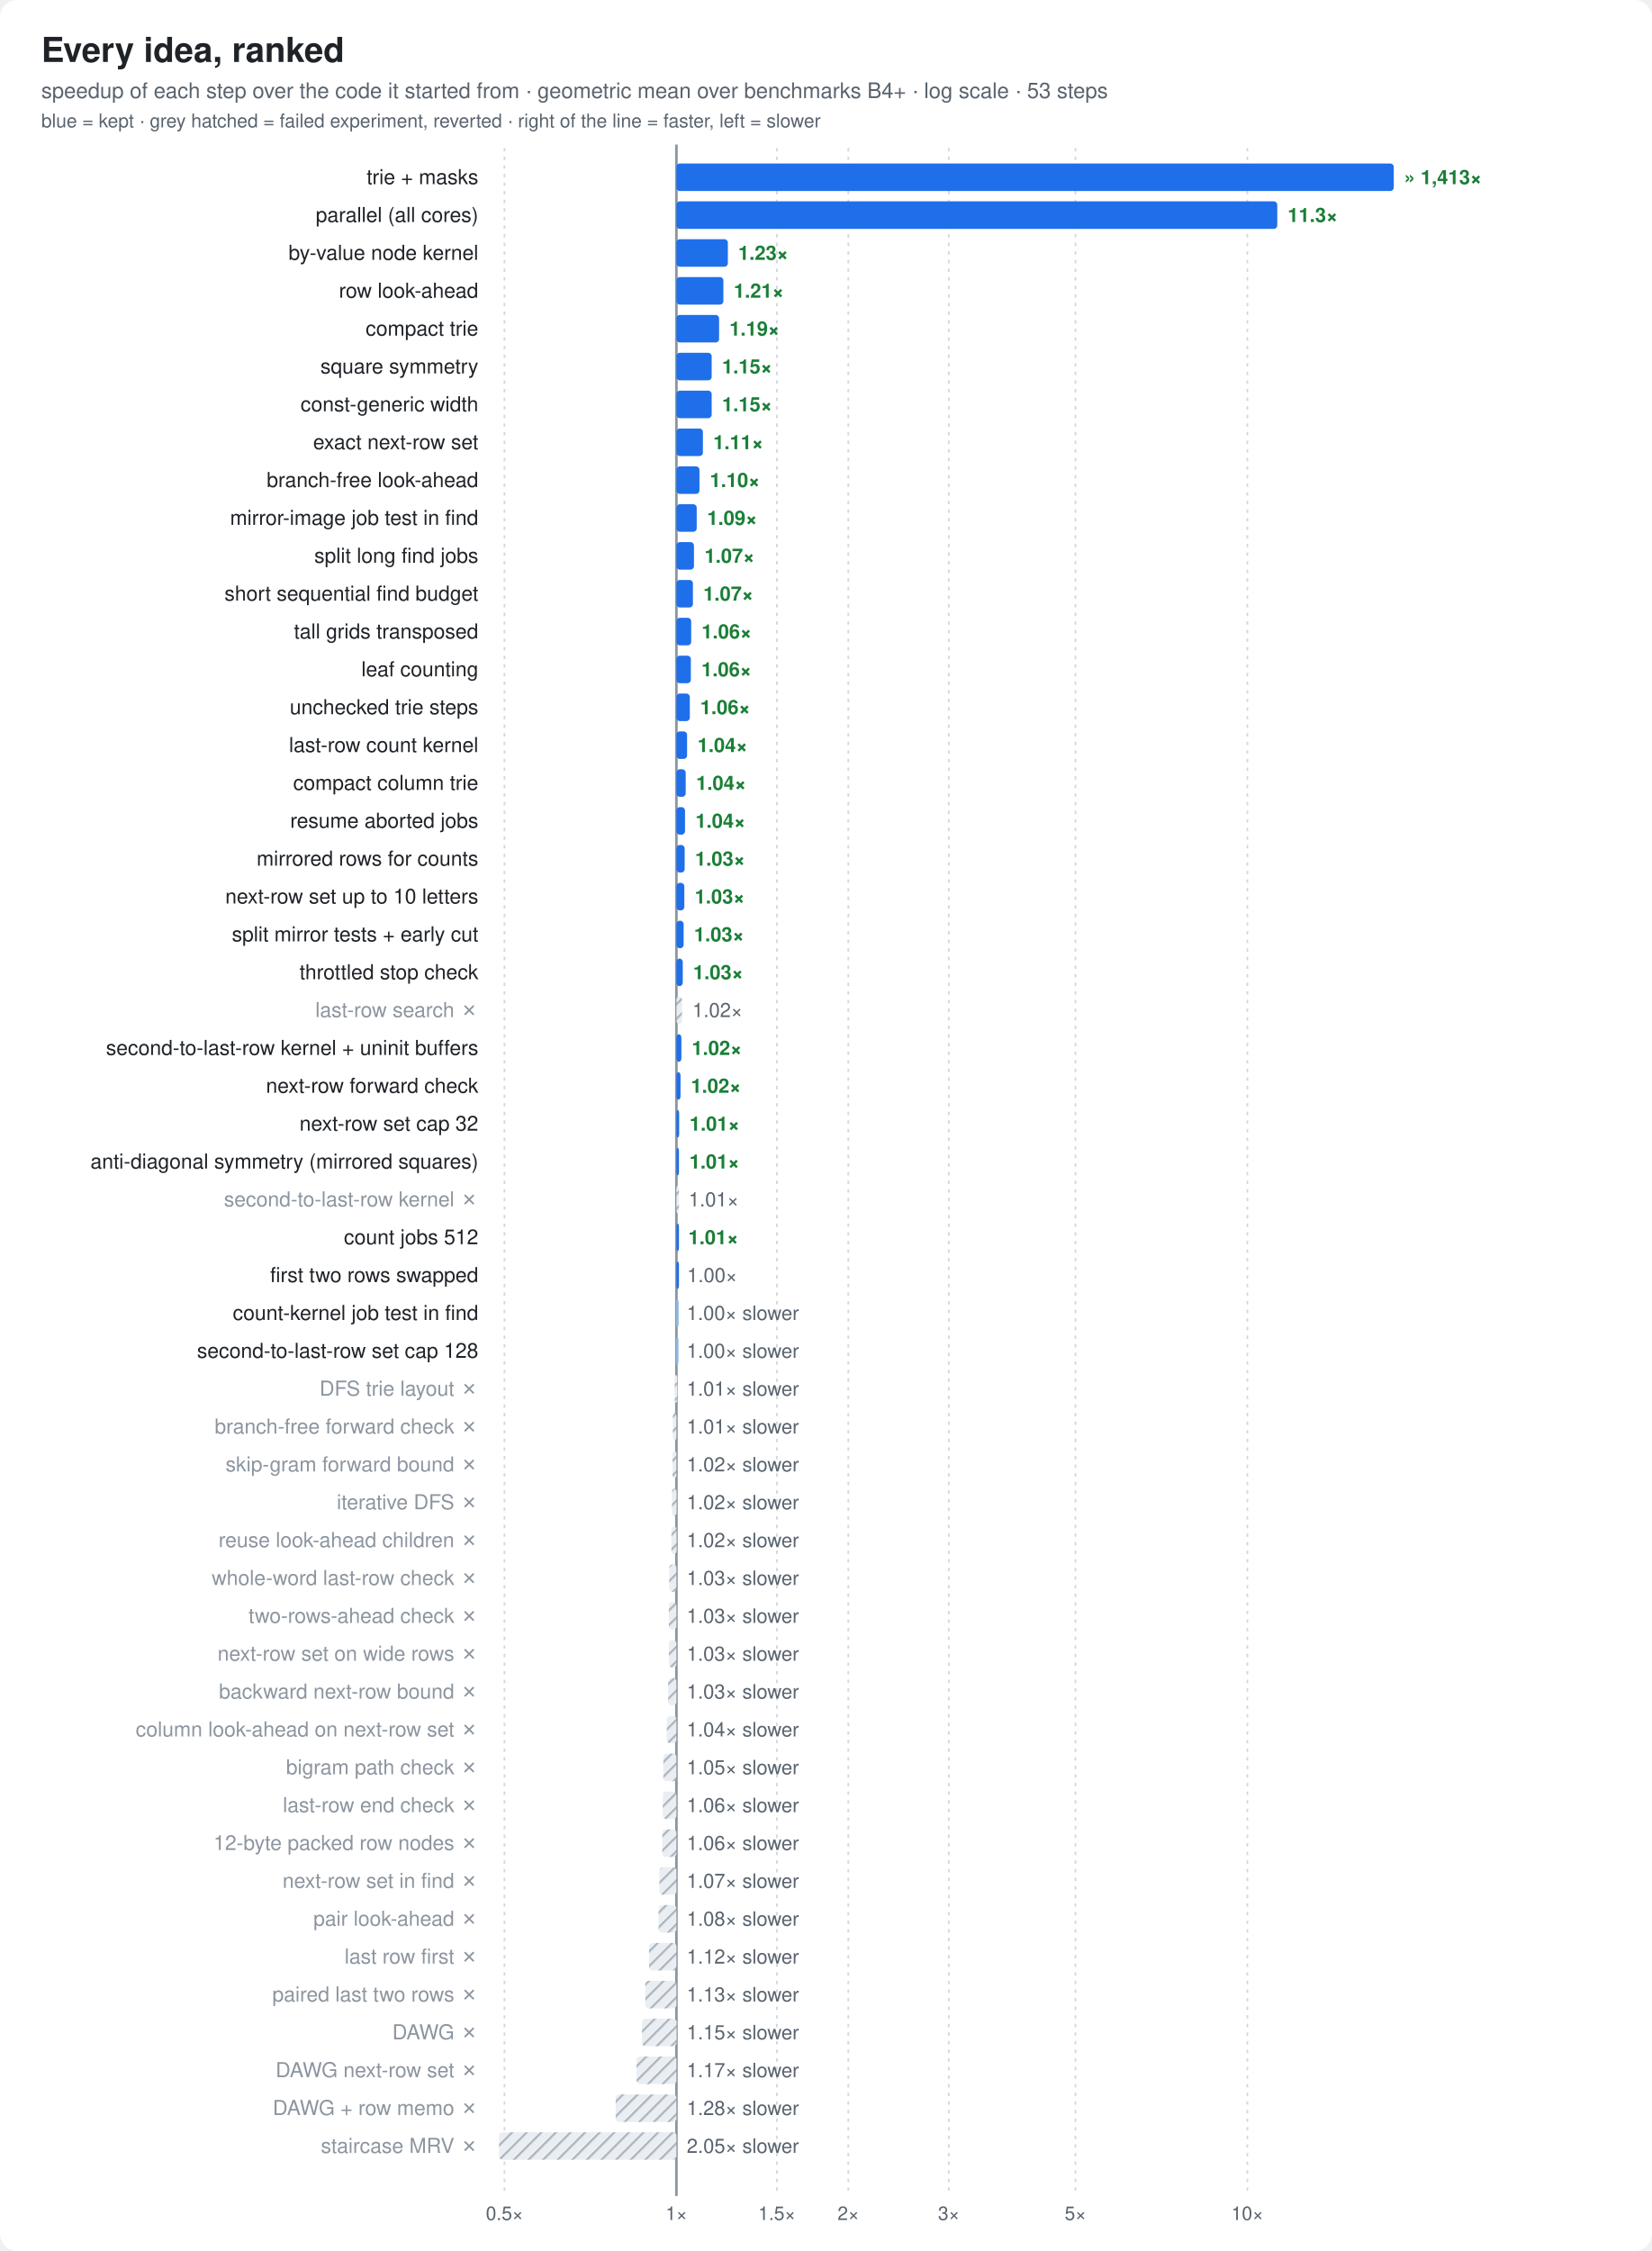
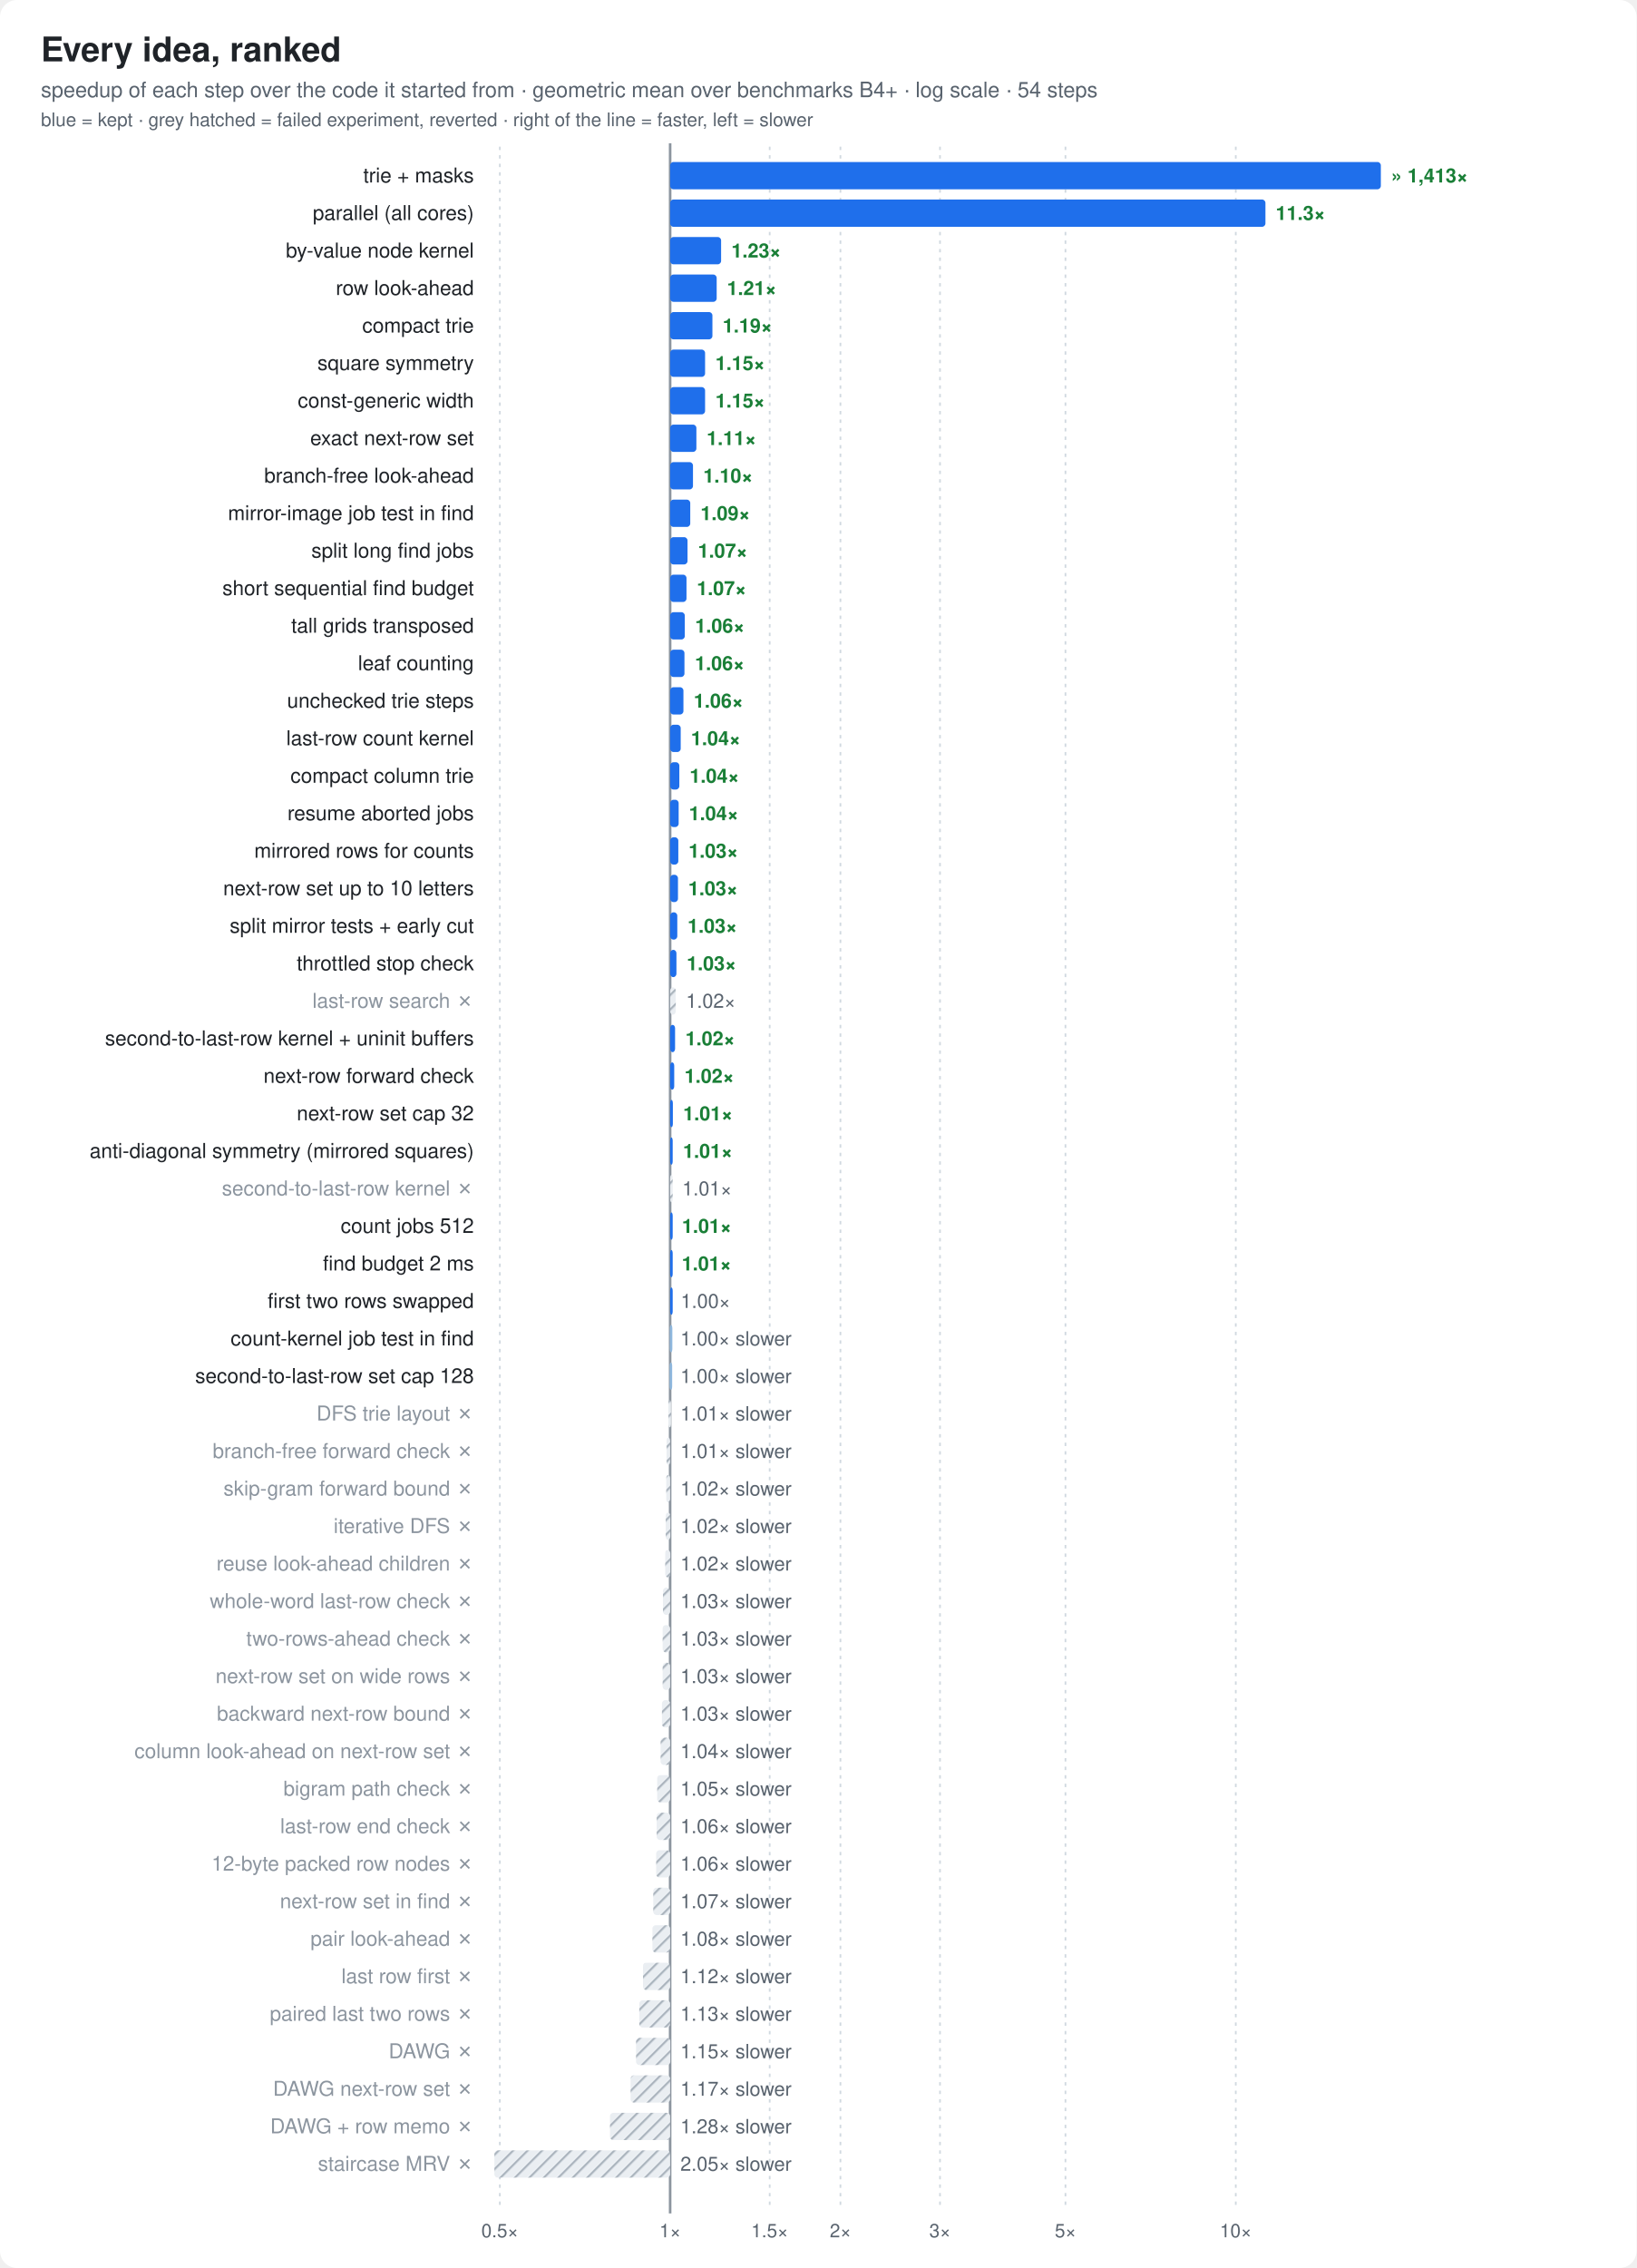
- <svg xmlns="http://www.w3.org/2000/svg" width="960" height="1308" viewBox="0 0 960 1308" font-family="ui-sans-serif,-apple-system,Segoe UI,Helvetica,Arial,sans-serif">
+ <svg xmlns="http://www.w3.org/2000/svg" width="960" height="1330" viewBox="0 0 960 1330" font-family="ui-sans-serif,-apple-system,Segoe UI,Helvetica,Arial,sans-serif">
  <style>
  .bg{fill:#ffffff} .t{fill:#1f2328} .m{fill:#59636e} .g{stroke:#d1d9e0}
  .bar{fill:#8fb8de} .best{fill:#1f6feb} .x{fill:#1a7f37;font-weight:600}
  .fail{fill:url(#hatch)} .hs{stroke:#afb8c1} .hb{fill:#eaeef2} .f{fill:#cf222e;font-weight:600}
  .ft{fill:#8c959f} .cur{fill:#1f6feb;font-weight:700}
  .ln{stroke:#1f6feb;fill:none} .lnf{fill:#1f6feb} .ctx{stroke:#afb8c1;fill:none} .ring{stroke:#ffffff}
  .fx{stroke:#8c959f;fill:none} .area{fill:#1f6feb;fill-opacity:.08} .tile{fill:#f6f8fa;stroke:#d1d9e0}
  .big{fill:#1f6feb;font-weight:800}
  .s2{stroke:#eb6834;fill:none} .s2f{fill:#eb6834} .s3{stroke:#1baf7a;fill:none} .s3f{fill:#1baf7a}
  @media (prefers-color-scheme: dark){
    .s2{stroke:#d95926} .s2f{fill:#d95926} .s3{stroke:#199e70} .s3f{fill:#199e70}
    .bg{fill:#0d1117} .t{fill:#e6edf3} .m{fill:#9198a1} .g{stroke:#30363d}
    .bar{fill:#2f5f8f} .best{fill:#4493f8} .x{fill:#3fb950}
    .hs{stroke:#484f58} .hb{fill:#21262d} .f{fill:#f85149} .ft{fill:#6e7681} .cur{fill:#4493f8}
    .ln{stroke:#4493f8} .lnf{fill:#4493f8} .ctx{stroke:#484f58} .ring{stroke:#0d1117}
    .fx{stroke:#6e7681} .area{fill:#4493f8;fill-opacity:.10} .tile{fill:#161b22;stroke:#30363d} .big{fill:#4493f8}
  }
</style>
  <defs>
    <pattern id="hatch" width="6" height="6" patternUnits="userSpaceOnUse" patternTransform="rotate(45)">
      <rect class="hb" width="6" height="6" />
      <line class="hs" x1="0" y1="0" x2="0" y2="6" stroke-width="2.5" />
    </pattern>
  </defs>
-   <rect class="bg" width="960" height="1308" rx="10" />
+   <rect class="bg" width="960" height="1330" rx="10" />
  <text class="t" x="24" y="36" font-size="20" font-weight="800">Every idea, ranked</text>
-   <text class="m" x="24" y="57" font-size="12.5">speedup of each step over the code it started from · geometric mean over benchmarks B4+ · log scale · 53 steps</text>
+   <text class="m" x="24" y="57" font-size="12.5">speedup of each step over the code it started from · geometric mean over benchmarks B4+ · log scale · 54 steps</text>
  <text class="m" x="24" y="74" font-size="11">blue = kept · grey hatched = failed experiment, reverted · right of the line = faster, left = slower</text>
-   <line class="g" x1="293.2" x2="293.2" y1="86" y2="1274" stroke-dasharray="2 3" />
-   <text class="m" x="293.2" y="1290" font-size="11" text-anchor="middle">0.5×</text>
-   <line class="g" x1="393.1" x2="393.1" y1="86" y2="1274" stroke-dasharray="2 3" />
-   <text class="m" x="393.1" y="1290" font-size="11" text-anchor="middle">1×</text>
-   <line class="g" x1="451.5" x2="451.5" y1="86" y2="1274" stroke-dasharray="2 3" />
-   <text class="m" x="451.5" y="1290" font-size="11" text-anchor="middle">1.5×</text>
-   <line class="g" x1="493.0" x2="493.0" y1="86" y2="1274" stroke-dasharray="2 3" />
-   <text class="m" x="493.0" y="1290" font-size="11" text-anchor="middle">2×</text>
-   <line class="g" x1="551.4" x2="551.4" y1="86" y2="1274" stroke-dasharray="2 3" />
-   <text class="m" x="551.4" y="1290" font-size="11" text-anchor="middle">3×</text>
-   <line class="g" x1="625.0" x2="625.0" y1="86" y2="1274" stroke-dasharray="2 3" />
-   <text class="m" x="625.0" y="1290" font-size="11" text-anchor="middle">5×</text>
-   <line class="g" x1="724.9" x2="724.9" y1="86" y2="1274" stroke-dasharray="2 3" />
-   <text class="m" x="724.9" y="1290" font-size="11" text-anchor="middle">10×</text>
-   <line class="fx" x1="393.1" x2="393.1" y1="84" y2="1276" stroke-width="1.5" />
+   <line class="g" x1="293.2" x2="293.2" y1="86" y2="1296" stroke-dasharray="2 3" />
+   <text class="m" x="293.2" y="1312" font-size="11" text-anchor="middle">0.5×</text>
+   <line class="g" x1="393.1" x2="393.1" y1="86" y2="1296" stroke-dasharray="2 3" />
+   <text class="m" x="393.1" y="1312" font-size="11" text-anchor="middle">1×</text>
+   <line class="g" x1="451.5" x2="451.5" y1="86" y2="1296" stroke-dasharray="2 3" />
+   <text class="m" x="451.5" y="1312" font-size="11" text-anchor="middle">1.5×</text>
+   <line class="g" x1="493.0" x2="493.0" y1="86" y2="1296" stroke-dasharray="2 3" />
+   <text class="m" x="493.0" y="1312" font-size="11" text-anchor="middle">2×</text>
+   <line class="g" x1="551.4" x2="551.4" y1="86" y2="1296" stroke-dasharray="2 3" />
+   <text class="m" x="551.4" y="1312" font-size="11" text-anchor="middle">3×</text>
+   <line class="g" x1="625.0" x2="625.0" y1="86" y2="1296" stroke-dasharray="2 3" />
+   <text class="m" x="625.0" y="1312" font-size="11" text-anchor="middle">5×</text>
+   <line class="g" x1="724.9" x2="724.9" y1="86" y2="1296" stroke-dasharray="2 3" />
+   <text class="m" x="724.9" y="1312" font-size="11" text-anchor="middle">10×</text>
+   <line class="fx" x1="393.1" x2="393.1" y1="84" y2="1298" stroke-width="1.5" />
  <rect class="best" x="393.1" y="95" width="416.9" height="16" rx="2" />
  <text class="t" x="278" y="107.0" font-size="12" text-anchor="end">trie + masks</text>
  <text class="x" x="816.0" y="107.0" font-size="11.5" text-anchor="start">» 1,413×</text>
  <rect class="best" x="393.1" y="117" width="349.2" height="16" rx="2" />
  <text class="t" x="278" y="129.0" font-size="12" text-anchor="end">parallel (all cores)</text>
  <text class="x" x="748.3" y="129.0" font-size="11.5" text-anchor="start">11.3×</text>
  <rect class="best" x="393.1" y="139" width="29.9" height="16" rx="2" />
  <text class="t" x="278" y="151.0" font-size="12" text-anchor="end">by-value node kernel</text>
  <text class="x" x="429.0" y="151.0" font-size="11.5" text-anchor="start">1.23×</text>
  <rect class="best" x="393.1" y="161" width="27.3" height="16" rx="2" />
  <text class="t" x="278" y="173.0" font-size="12" text-anchor="end">row look-ahead</text>
  <text class="x" x="426.4" y="173.0" font-size="11.5" text-anchor="start">1.21×</text>
  <rect class="best" x="393.1" y="183" width="24.8" height="16" rx="2" />
  <text class="t" x="278" y="195.0" font-size="12" text-anchor="end">compact trie</text>
  <text class="x" x="423.9" y="195.0" font-size="11.5" text-anchor="start">1.19×</text>
  <rect class="best" x="393.1" y="205" width="20.5" height="16" rx="2" />
  <text class="t" x="278" y="217.0" font-size="12" text-anchor="end">square symmetry</text>
  <text class="x" x="419.6" y="217.0" font-size="11.5" text-anchor="start">1.15×</text>
  <rect class="best" x="393.1" y="227" width="20.5" height="16" rx="2" />
  <text class="t" x="278" y="239.0" font-size="12" text-anchor="end">const-generic width</text>
  <text class="x" x="419.6" y="239.0" font-size="11.5" text-anchor="start">1.15×</text>
  <rect class="best" x="393.1" y="249" width="15.4" height="16" rx="2" />
  <text class="t" x="278" y="261.0" font-size="12" text-anchor="end">exact next-row set</text>
  <text class="x" x="414.5" y="261.0" font-size="11.5" text-anchor="start">1.11×</text>
  <rect class="best" x="393.1" y="271" width="13.4" height="16" rx="2" />
  <text class="t" x="278" y="283.0" font-size="12" text-anchor="end">branch-free look-ahead</text>
  <text class="x" x="412.5" y="283.0" font-size="11.5" text-anchor="start">1.10×</text>
  <rect class="best" x="393.1" y="293" width="11.8" height="16" rx="2" />
  <text class="t" x="278" y="305.0" font-size="12" text-anchor="end">mirror-image job test in find</text>
  <text class="x" x="410.9" y="305.0" font-size="11.5" text-anchor="start">1.09×</text>
  <rect class="best" x="393.1" y="315" width="10.2" height="16" rx="2" />
  <text class="t" x="278" y="327.0" font-size="12" text-anchor="end">split long find jobs</text>
  <text class="x" x="409.4" y="327.0" font-size="11.5" text-anchor="start">1.07×</text>
  <rect class="best" x="393.1" y="337" width="9.6" height="16" rx="2" />
  <text class="t" x="278" y="349.0" font-size="12" text-anchor="end">short sequential find budget</text>
  <text class="x" x="408.7" y="349.0" font-size="11.5" text-anchor="start">1.07×</text>
  <rect class="best" x="393.1" y="359" width="8.6" height="16" rx="2" />
  <text class="t" x="278" y="371.0" font-size="12" text-anchor="end">tall grids transposed</text>
  <text class="x" x="407.7" y="371.0" font-size="11.5" text-anchor="start">1.06×</text>
  <rect class="best" x="393.1" y="381" width="8.4" height="16" rx="2" />
  <text class="t" x="278" y="393.0" font-size="12" text-anchor="end">leaf counting</text>
  <text class="x" x="407.6" y="393.0" font-size="11.5" text-anchor="start">1.06×</text>
  <rect class="best" x="393.1" y="403" width="7.8" height="16" rx="2" />
  <text class="t" x="278" y="415.0" font-size="12" text-anchor="end">unchecked trie steps</text>
  <text class="x" x="406.9" y="415.0" font-size="11.5" text-anchor="start">1.06×</text>
  <rect class="best" x="393.1" y="425" width="6.2" height="16" rx="2" />
  <text class="t" x="278" y="437.0" font-size="12" text-anchor="end">last-row count kernel</text>
  <text class="x" x="405.3" y="437.0" font-size="11.5" text-anchor="start">1.04×</text>
  <rect class="best" x="393.1" y="447" width="5.4" height="16" rx="2" />
  <text class="t" x="278" y="459.0" font-size="12" text-anchor="end">compact column trie</text>
  <text class="x" x="404.5" y="459.0" font-size="11.5" text-anchor="start">1.04×</text>
  <rect class="best" x="393.1" y="469" width="5.0" height="16" rx="2" />
  <text class="t" x="278" y="481.0" font-size="12" text-anchor="end">resume aborted jobs</text>
  <text class="x" x="404.1" y="481.0" font-size="11.5" text-anchor="start">1.04×</text>
  <rect class="best" x="393.1" y="491" width="4.8" height="16" rx="2" />
  <text class="t" x="278" y="503.0" font-size="12" text-anchor="end">mirrored rows for counts</text>
  <text class="x" x="403.9" y="503.0" font-size="11.5" text-anchor="start">1.03×</text>
  <rect class="best" x="393.1" y="513" width="4.6" height="16" rx="2" />
  <text class="t" x="278" y="525.0" font-size="12" text-anchor="end">next-row set up to 10 letters</text>
  <text class="x" x="403.7" y="525.0" font-size="11.5" text-anchor="start">1.03×</text>
  <rect class="best" x="393.1" y="535" width="4.2" height="16" rx="2" />
  <text class="t" x="278" y="547.0" font-size="12" text-anchor="end">split mirror tests + early cut</text>
  <text class="x" x="403.3" y="547.0" font-size="11.5" text-anchor="start">1.03×</text>
  <rect class="best" x="393.1" y="557" width="3.7" height="16" rx="2" />
  <text class="t" x="278" y="569.0" font-size="12" text-anchor="end">throttled stop check</text>
  <text class="x" x="402.8" y="569.0" font-size="11.5" text-anchor="start">1.03×</text>
  <rect class="fail" x="393.1" y="579" width="3.3" height="16" rx="2" />
  <text class="ft" x="278" y="591.0" font-size="12" text-anchor="end">last-row search ✗</text>
  <text class="m" x="402.4" y="591.0" font-size="11.5" text-anchor="start">1.02×</text>
  <rect class="best" x="393.1" y="601" width="2.9" height="16" rx="2" />
  <text class="t" x="278" y="613.0" font-size="12" text-anchor="end">second-to-last-row kernel + uninit buffers</text>
  <text class="x" x="402.0" y="613.0" font-size="11.5" text-anchor="start">1.02×</text>
  <rect class="best" x="393.1" y="623" width="2.4" height="16" rx="2" />
  <text class="t" x="278" y="635.0" font-size="12" text-anchor="end">next-row forward check</text>
  <text class="x" x="401.5" y="635.0" font-size="11.5" text-anchor="start">1.02×</text>
  <rect class="best" x="393.1" y="645" width="1.6" height="16" rx="2" />
  <text class="t" x="278" y="657.0" font-size="12" text-anchor="end">next-row set cap 32</text>
  <text class="x" x="400.7" y="657.0" font-size="11.5" text-anchor="start">1.01×</text>
  <rect class="best" x="393.1" y="667" width="1.5" height="16" rx="2" />
  <text class="t" x="278" y="679.0" font-size="12" text-anchor="end">anti-diagonal symmetry (mirrored squares)</text>
  <text class="x" x="400.6" y="679.0" font-size="11.5" text-anchor="start">1.01×</text>
  <rect class="fail" x="393.1" y="689" width="1.5" height="16" rx="2" />
  <text class="ft" x="278" y="701.0" font-size="12" text-anchor="end">second-to-last-row kernel ✗</text>
  <text class="m" x="400.2" y="701.0" font-size="11.5" text-anchor="start">1.01×</text>
  <rect class="best" x="393.1" y="711" width="1.5" height="16" rx="2" />
  <text class="t" x="278" y="723.0" font-size="12" text-anchor="end">count jobs 512</text>
  <text class="x" x="400.0" y="723.0" font-size="11.5" text-anchor="start">1.01×</text>
  <rect class="best" x="393.1" y="733" width="1.5" height="16" rx="2" />
-   <text class="t" x="278" y="745.0" font-size="12" text-anchor="end">first two rows swapped</text>
-   <text class="m" x="399.3" y="745.0" font-size="11.5" text-anchor="start">1.00×</text>
-   <rect class="bar" x="392.9" y="755" width="1.5" height="16" rx="2" />
-   <text class="t" x="278" y="767.0" font-size="12" text-anchor="end">count-kernel job test in find</text>
-   <text class="m" x="399.1" y="767.0" font-size="11.5" text-anchor="start">1.00× slower</text>
-   <rect class="bar" x="392.8" y="777" width="1.5" height="16" rx="2" />
-   <text class="t" x="278" y="789.0" font-size="12" text-anchor="end">second-to-last-row set cap 128</text>
+   <text class="t" x="278" y="745.0" font-size="12" text-anchor="end">find budget 2 ms</text>
+   <text class="x" x="399.9" y="745.0" font-size="11.5" text-anchor="start">1.01×</text>
+   <rect class="best" x="393.1" y="755" width="1.5" height="16" rx="2" />
+   <text class="t" x="278" y="767.0" font-size="12" text-anchor="end">first two rows swapped</text>
+   <text class="m" x="399.3" y="767.0" font-size="11.5" text-anchor="start">1.00×</text>
+   <rect class="bar" x="392.9" y="777" width="1.5" height="16" rx="2" />
+   <text class="t" x="278" y="789.0" font-size="12" text-anchor="end">count-kernel job test in find</text>
  <text class="m" x="399.1" y="789.0" font-size="11.5" text-anchor="start">1.00× slower</text>
-   <rect class="fail" x="392.1" y="799" width="1.5" height="16" rx="2" />
-   <text class="ft" x="278" y="811.0" font-size="12" text-anchor="end">DFS trie layout ✗</text>
-   <text class="m" x="399.1" y="811.0" font-size="11.5" text-anchor="start">1.01× slower</text>
-   <rect class="fail" x="391.0" y="821" width="2.1" height="16" rx="2" />
-   <text class="ft" x="278" y="833.0" font-size="12" text-anchor="end">branch-free forward check ✗</text>
+   <rect class="bar" x="392.8" y="799" width="1.5" height="16" rx="2" />
+   <text class="t" x="278" y="811.0" font-size="12" text-anchor="end">second-to-last-row set cap 128</text>
+   <text class="m" x="399.1" y="811.0" font-size="11.5" text-anchor="start">1.00× slower</text>
+   <rect class="fail" x="392.1" y="821" width="1.5" height="16" rx="2" />
+   <text class="ft" x="278" y="833.0" font-size="12" text-anchor="end">DFS trie layout ✗</text>
  <text class="m" x="399.1" y="833.0" font-size="11.5" text-anchor="start">1.01× slower</text>
-   <rect class="fail" x="390.8" y="843" width="2.3" height="16" rx="2" />
-   <text class="ft" x="278" y="855.0" font-size="12" text-anchor="end">skip-gram forward bound ✗</text>
-   <text class="m" x="399.1" y="855.0" font-size="11.5" text-anchor="start">1.02× slower</text>
-   <rect class="fail" x="390.5" y="865" width="2.7" height="16" rx="2" />
-   <text class="ft" x="278" y="877.0" font-size="12" text-anchor="end">iterative DFS ✗</text>
+   <rect class="fail" x="391.0" y="843" width="2.1" height="16" rx="2" />
+   <text class="ft" x="278" y="855.0" font-size="12" text-anchor="end">branch-free forward check ✗</text>
+   <text class="m" x="399.1" y="855.0" font-size="11.5" text-anchor="start">1.01× slower</text>
+   <rect class="fail" x="390.8" y="865" width="2.3" height="16" rx="2" />
+   <text class="ft" x="278" y="877.0" font-size="12" text-anchor="end">skip-gram forward bound ✗</text>
  <text class="m" x="399.1" y="877.0" font-size="11.5" text-anchor="start">1.02× slower</text>
-   <rect class="fail" x="390.2" y="887" width="3.0" height="16" rx="2" />
-   <text class="ft" x="278" y="899.0" font-size="12" text-anchor="end">reuse look-ahead children ✗</text>
+   <rect class="fail" x="390.5" y="887" width="2.7" height="16" rx="2" />
+   <text class="ft" x="278" y="899.0" font-size="12" text-anchor="end">iterative DFS ✗</text>
  <text class="m" x="399.1" y="899.0" font-size="11.5" text-anchor="start">1.02× slower</text>
-   <rect class="fail" x="388.9" y="909" width="4.2" height="16" rx="2" />
-   <text class="ft" x="278" y="921.0" font-size="12" text-anchor="end">whole-word last-row check ✗</text>
-   <text class="m" x="399.1" y="921.0" font-size="11.5" text-anchor="start">1.03× slower</text>
-   <rect class="fail" x="388.7" y="931" width="4.4" height="16" rx="2" />
-   <text class="ft" x="278" y="943.0" font-size="12" text-anchor="end">two-rows-ahead check ✗</text>
+   <rect class="fail" x="390.2" y="909" width="3.0" height="16" rx="2" />
+   <text class="ft" x="278" y="921.0" font-size="12" text-anchor="end">reuse look-ahead children ✗</text>
+   <text class="m" x="399.1" y="921.0" font-size="11.5" text-anchor="start">1.02× slower</text>
+   <rect class="fail" x="388.9" y="931" width="4.2" height="16" rx="2" />
+   <text class="ft" x="278" y="943.0" font-size="12" text-anchor="end">whole-word last-row check ✗</text>
  <text class="m" x="399.1" y="943.0" font-size="11.5" text-anchor="start">1.03× slower</text>
  <rect class="fail" x="388.7" y="953" width="4.4" height="16" rx="2" />
-   <text class="ft" x="278" y="965.0" font-size="12" text-anchor="end">next-row set on wide rows ✗</text>
+   <text class="ft" x="278" y="965.0" font-size="12" text-anchor="end">two-rows-ahead check ✗</text>
  <text class="m" x="399.1" y="965.0" font-size="11.5" text-anchor="start">1.03× slower</text>
-   <rect class="fail" x="388.3" y="975" width="4.8" height="16" rx="2" />
-   <text class="ft" x="278" y="987.0" font-size="12" text-anchor="end">backward next-row bound ✗</text>
+   <rect class="fail" x="388.7" y="975" width="4.4" height="16" rx="2" />
+   <text class="ft" x="278" y="987.0" font-size="12" text-anchor="end">next-row set on wide rows ✗</text>
  <text class="m" x="399.1" y="987.0" font-size="11.5" text-anchor="start">1.03× slower</text>
-   <rect class="fail" x="387.5" y="997" width="5.6" height="16" rx="2" />
-   <text class="ft" x="278" y="1009.0" font-size="12" text-anchor="end">column look-ahead on next-row set ✗</text>
-   <text class="m" x="399.1" y="1009.0" font-size="11.5" text-anchor="start">1.04× slower</text>
-   <rect class="fail" x="385.5" y="1019" width="7.6" height="16" rx="2" />
-   <text class="ft" x="278" y="1031.0" font-size="12" text-anchor="end">bigram path check ✗</text>
-   <text class="m" x="399.1" y="1031.0" font-size="11.5" text-anchor="start">1.05× slower</text>
-   <rect class="fail" x="385.2" y="1041" width="7.9" height="16" rx="2" />
-   <text class="ft" x="278" y="1053.0" font-size="12" text-anchor="end">last-row end check ✗</text>
-   <text class="m" x="399.1" y="1053.0" font-size="11.5" text-anchor="start">1.06× slower</text>
-   <rect class="fail" x="384.9" y="1063" width="8.2" height="16" rx="2" />
-   <text class="ft" x="278" y="1075.0" font-size="12" text-anchor="end">12-byte packed row nodes ✗</text>
+   <rect class="fail" x="388.3" y="997" width="4.8" height="16" rx="2" />
+   <text class="ft" x="278" y="1009.0" font-size="12" text-anchor="end">backward next-row bound ✗</text>
+   <text class="m" x="399.1" y="1009.0" font-size="11.5" text-anchor="start">1.03× slower</text>
+   <rect class="fail" x="387.5" y="1019" width="5.6" height="16" rx="2" />
+   <text class="ft" x="278" y="1031.0" font-size="12" text-anchor="end">column look-ahead on next-row set ✗</text>
+   <text class="m" x="399.1" y="1031.0" font-size="11.5" text-anchor="start">1.04× slower</text>
+   <rect class="fail" x="385.5" y="1041" width="7.6" height="16" rx="2" />
+   <text class="ft" x="278" y="1053.0" font-size="12" text-anchor="end">bigram path check ✗</text>
+   <text class="m" x="399.1" y="1053.0" font-size="11.5" text-anchor="start">1.05× slower</text>
+   <rect class="fail" x="385.2" y="1063" width="7.9" height="16" rx="2" />
+   <text class="ft" x="278" y="1075.0" font-size="12" text-anchor="end">last-row end check ✗</text>
  <text class="m" x="399.1" y="1075.0" font-size="11.5" text-anchor="start">1.06× slower</text>
-   <rect class="fail" x="383.2" y="1085" width="9.9" height="16" rx="2" />
-   <text class="ft" x="278" y="1097.0" font-size="12" text-anchor="end">next-row set in find ✗</text>
-   <text class="m" x="399.1" y="1097.0" font-size="11.5" text-anchor="start">1.07× slower</text>
-   <rect class="fail" x="382.7" y="1107" width="10.4" height="16" rx="2" />
-   <text class="ft" x="278" y="1119.0" font-size="12" text-anchor="end">pair look-ahead ✗</text>
-   <text class="m" x="399.1" y="1119.0" font-size="11.5" text-anchor="start">1.08× slower</text>
-   <rect class="fail" x="377.2" y="1129" width="15.9" height="16" rx="2" />
-   <text class="ft" x="278" y="1141.0" font-size="12" text-anchor="end">last row first ✗</text>
-   <text class="m" x="399.1" y="1141.0" font-size="11.5" text-anchor="start">1.12× slower</text>
-   <rect class="fail" x="375.0" y="1151" width="18.1" height="16" rx="2" />
-   <text class="ft" x="278" y="1163.0" font-size="12" text-anchor="end">paired last two rows ✗</text>
-   <text class="m" x="399.1" y="1163.0" font-size="11.5" text-anchor="start">1.13× slower</text>
-   <rect class="fail" x="373.1" y="1173" width="20.1" height="16" rx="2" />
-   <text class="ft" x="278" y="1185.0" font-size="12" text-anchor="end">DAWG ✗</text>
-   <text class="m" x="399.1" y="1185.0" font-size="11.5" text-anchor="start">1.15× slower</text>
-   <rect class="fail" x="369.9" y="1195" width="23.2" height="16" rx="2" />
-   <text class="ft" x="278" y="1207.0" font-size="12" text-anchor="end">DAWG next-row set ✗</text>
-   <text class="m" x="399.1" y="1207.0" font-size="11.5" text-anchor="start">1.17× slower</text>
-   <rect class="fail" x="357.8" y="1217" width="35.3" height="16" rx="2" />
-   <text class="ft" x="278" y="1229.0" font-size="12" text-anchor="end">DAWG + row memo ✗</text>
-   <text class="m" x="399.1" y="1229.0" font-size="11.5" text-anchor="start">1.28× slower</text>
-   <rect class="fail" x="290.0" y="1239" width="103.1" height="16" rx="2" />
-   <text class="ft" x="278" y="1251.0" font-size="12" text-anchor="end">staircase MRV ✗</text>
-   <text class="m" x="399.1" y="1251.0" font-size="11.5" text-anchor="start">2.05× slower</text>
+   <rect class="fail" x="384.9" y="1085" width="8.2" height="16" rx="2" />
+   <text class="ft" x="278" y="1097.0" font-size="12" text-anchor="end">12-byte packed row nodes ✗</text>
+   <text class="m" x="399.1" y="1097.0" font-size="11.5" text-anchor="start">1.06× slower</text>
+   <rect class="fail" x="383.2" y="1107" width="9.9" height="16" rx="2" />
+   <text class="ft" x="278" y="1119.0" font-size="12" text-anchor="end">next-row set in find ✗</text>
+   <text class="m" x="399.1" y="1119.0" font-size="11.5" text-anchor="start">1.07× slower</text>
+   <rect class="fail" x="382.7" y="1129" width="10.4" height="16" rx="2" />
+   <text class="ft" x="278" y="1141.0" font-size="12" text-anchor="end">pair look-ahead ✗</text>
+   <text class="m" x="399.1" y="1141.0" font-size="11.5" text-anchor="start">1.08× slower</text>
+   <rect class="fail" x="377.2" y="1151" width="15.9" height="16" rx="2" />
+   <text class="ft" x="278" y="1163.0" font-size="12" text-anchor="end">last row first ✗</text>
+   <text class="m" x="399.1" y="1163.0" font-size="11.5" text-anchor="start">1.12× slower</text>
+   <rect class="fail" x="375.0" y="1173" width="18.1" height="16" rx="2" />
+   <text class="ft" x="278" y="1185.0" font-size="12" text-anchor="end">paired last two rows ✗</text>
+   <text class="m" x="399.1" y="1185.0" font-size="11.5" text-anchor="start">1.13× slower</text>
+   <rect class="fail" x="373.1" y="1195" width="20.1" height="16" rx="2" />
+   <text class="ft" x="278" y="1207.0" font-size="12" text-anchor="end">DAWG ✗</text>
+   <text class="m" x="399.1" y="1207.0" font-size="11.5" text-anchor="start">1.15× slower</text>
+   <rect class="fail" x="369.9" y="1217" width="23.2" height="16" rx="2" />
+   <text class="ft" x="278" y="1229.0" font-size="12" text-anchor="end">DAWG next-row set ✗</text>
+   <text class="m" x="399.1" y="1229.0" font-size="11.5" text-anchor="start">1.17× slower</text>
+   <rect class="fail" x="357.8" y="1239" width="35.3" height="16" rx="2" />
+   <text class="ft" x="278" y="1251.0" font-size="12" text-anchor="end">DAWG + row memo ✗</text>
+   <text class="m" x="399.1" y="1251.0" font-size="11.5" text-anchor="start">1.28× slower</text>
+   <rect class="fail" x="290.0" y="1261" width="103.1" height="16" rx="2" />
+   <text class="ft" x="278" y="1273.0" font-size="12" text-anchor="end">staircase MRV ✗</text>
+   <text class="m" x="399.1" y="1273.0" font-size="11.5" text-anchor="start">2.05× slower</text>
</svg>
